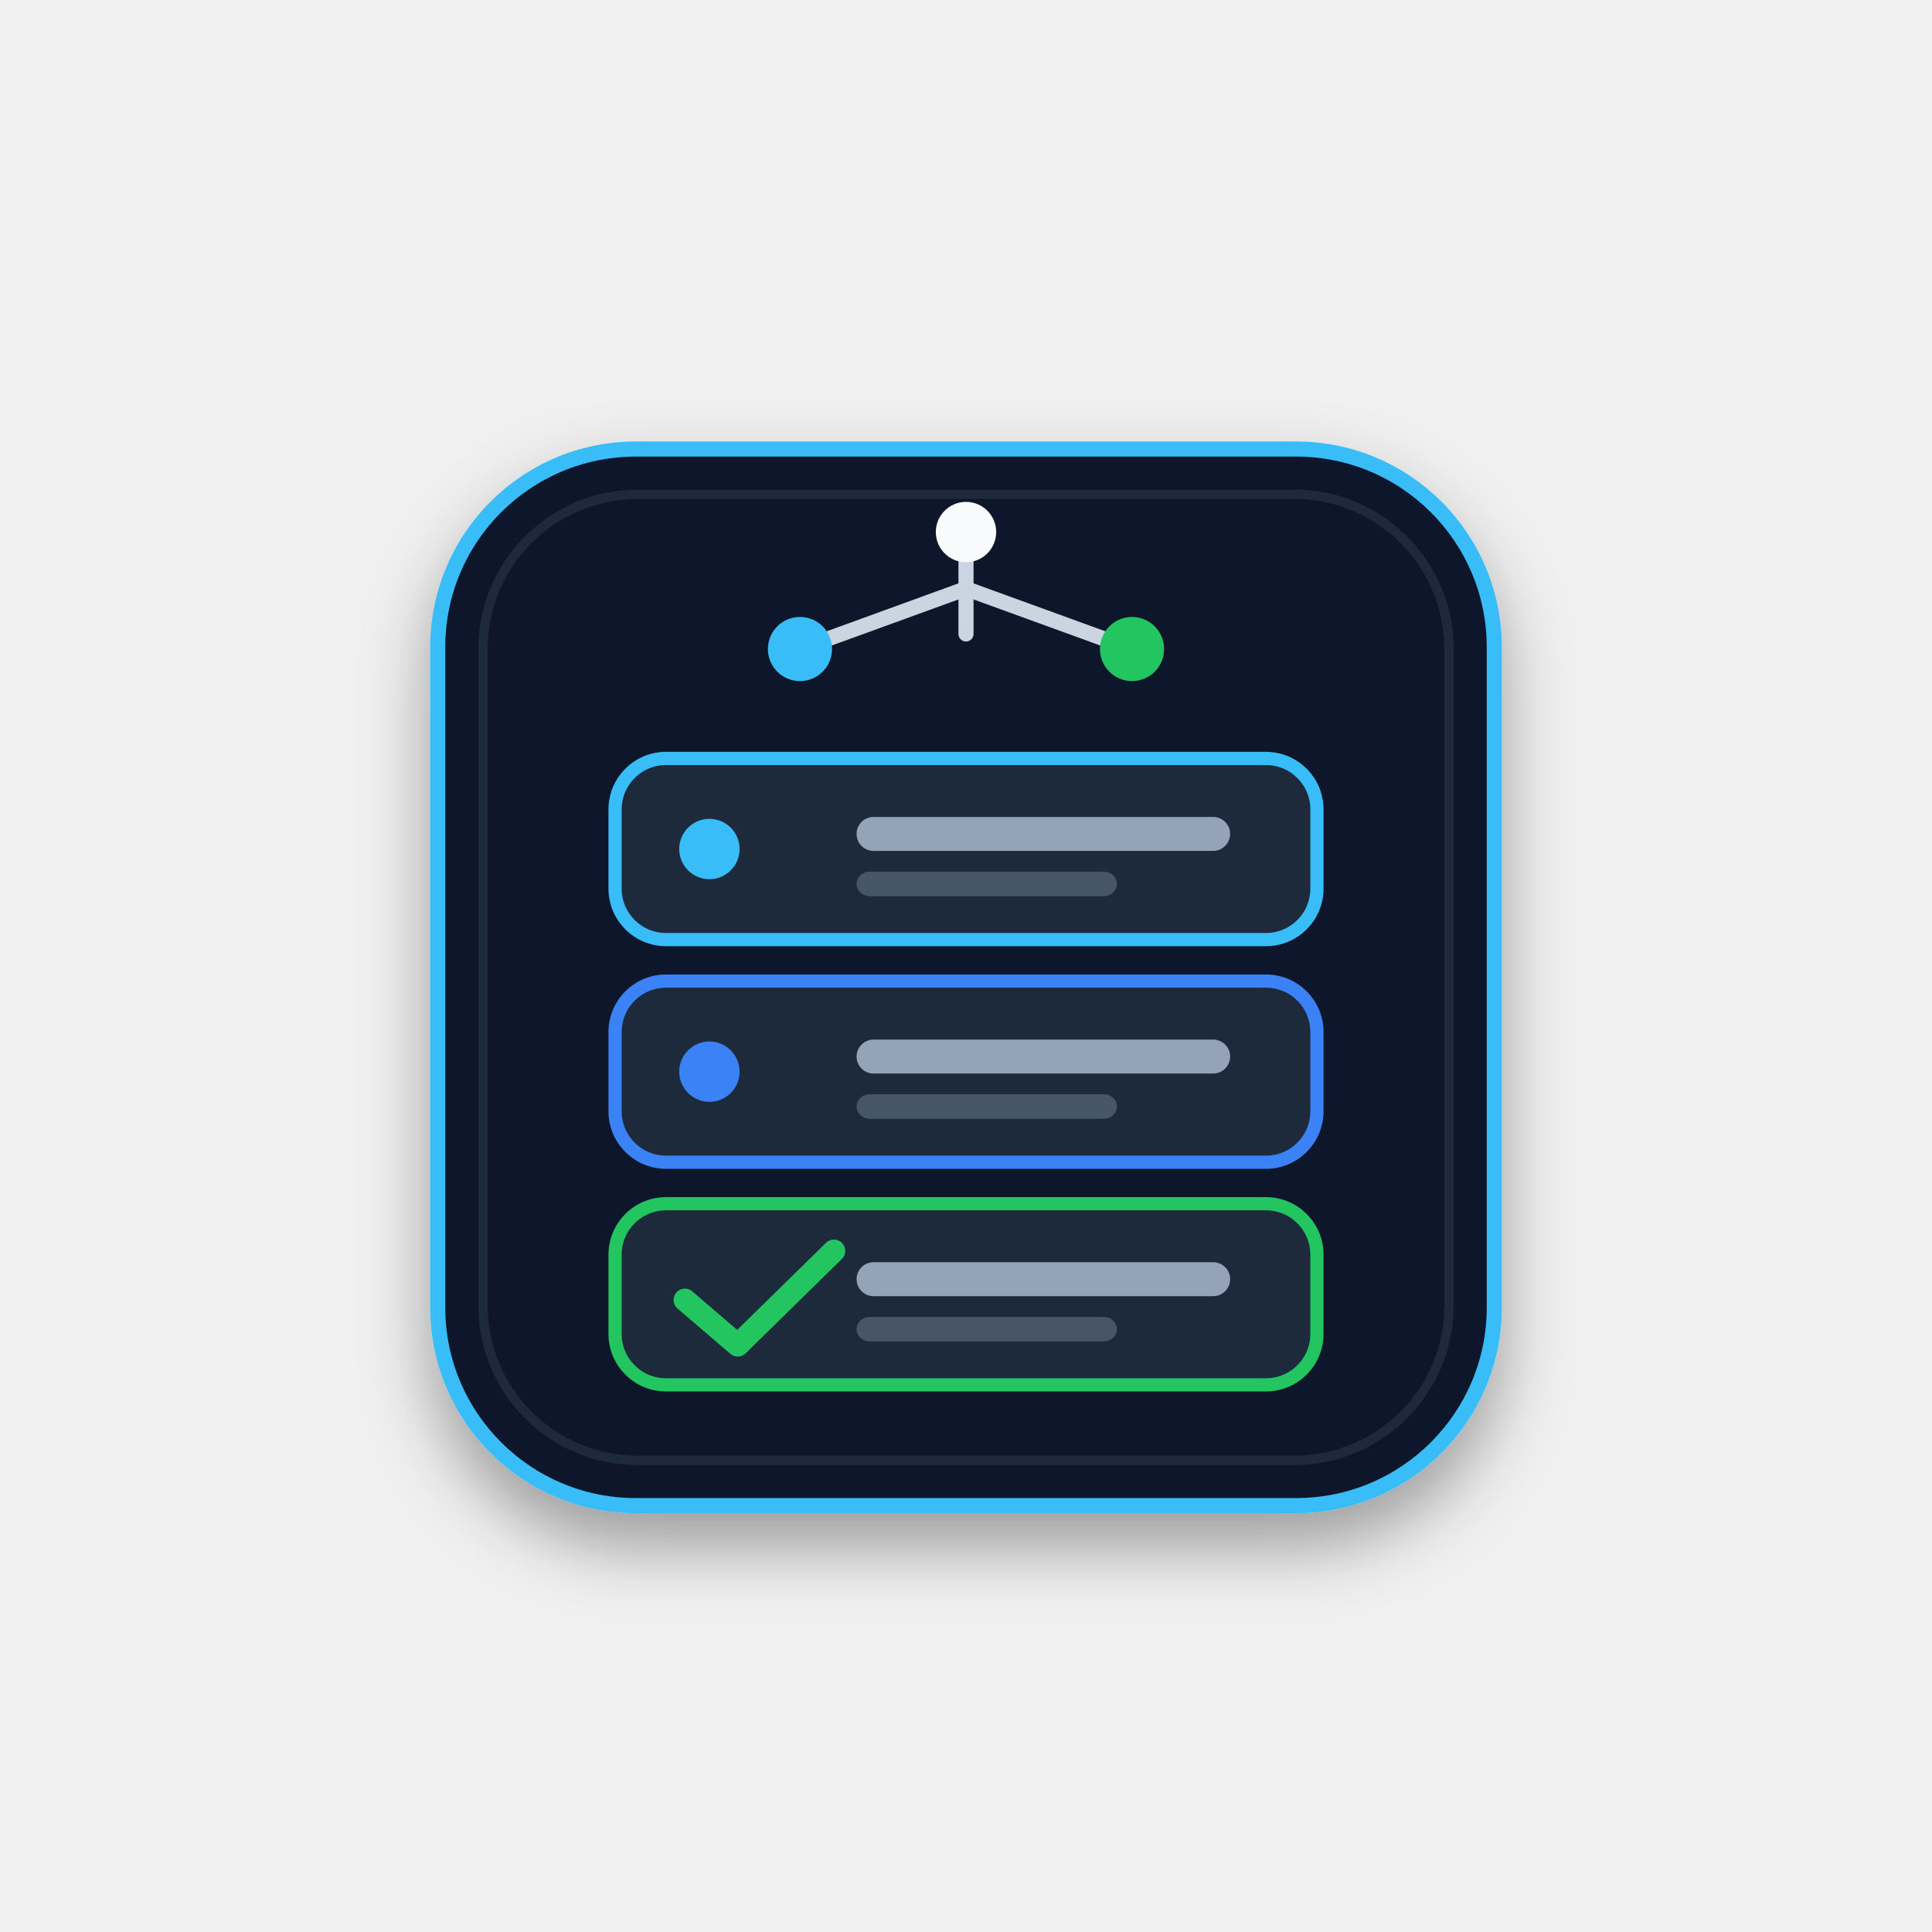
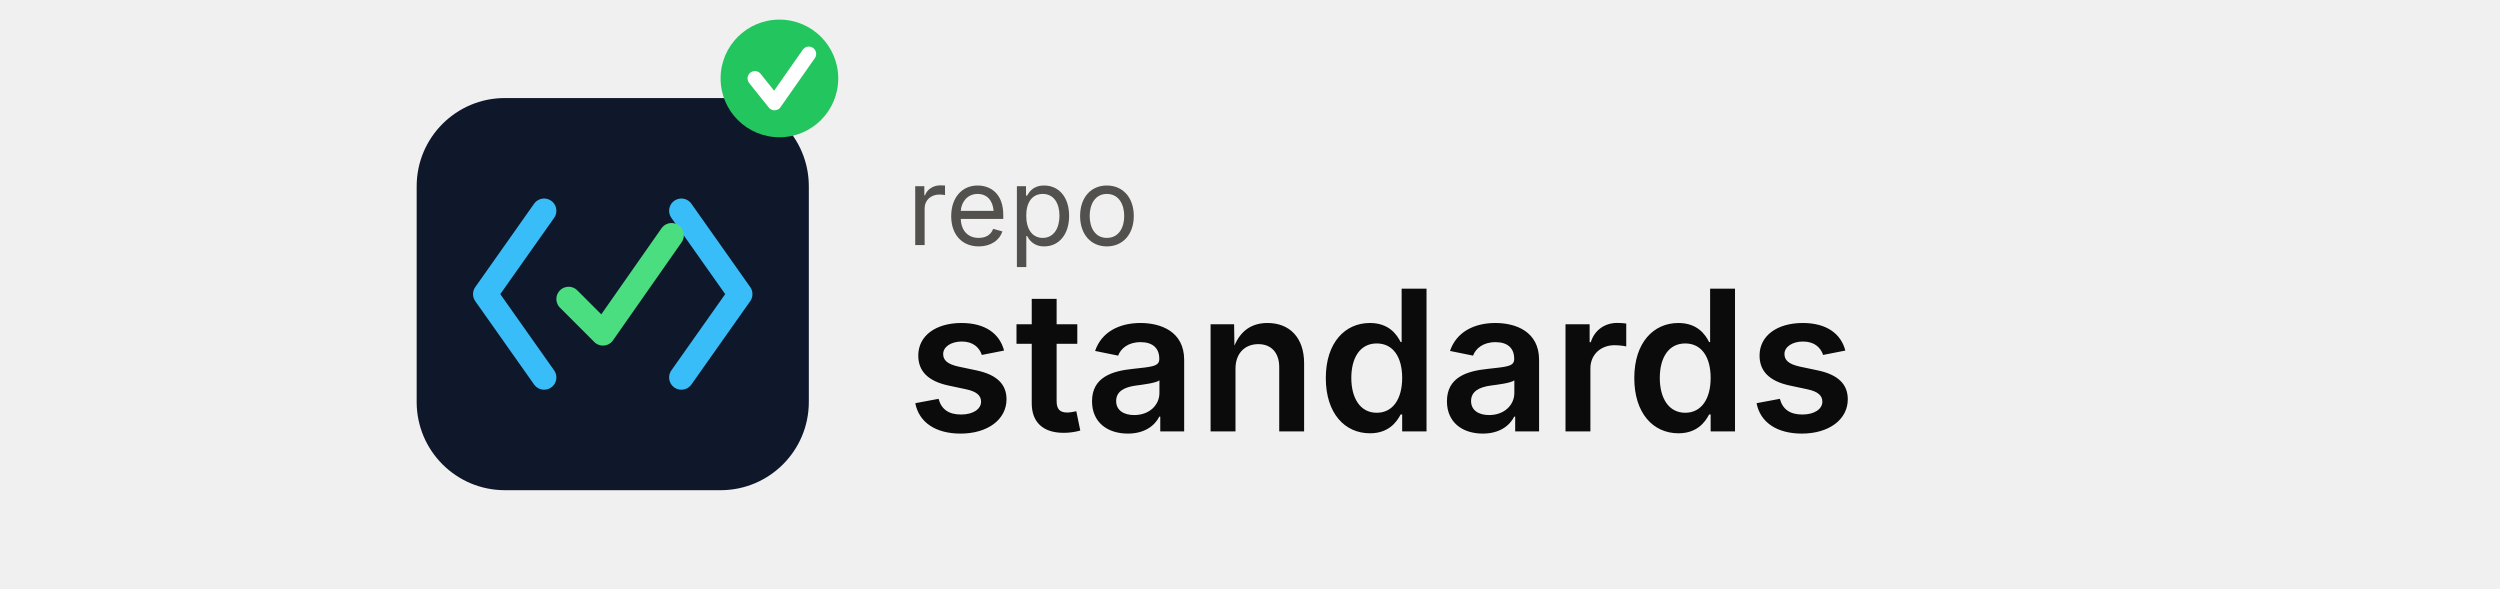
- <svg xmlns="http://www.w3.org/2000/svg" width="1024" height="1024" viewBox="0 0 1024 1024" role="img" aria-labelledby="title desc">
-   <defs>
-     <filter id="shadow" x="-20%" y="-20%" width="140%" height="140%">
-       <feDropShadow dx="0" dy="18" stdDeviation="18" flood-color="#000" flood-opacity="0.35" />
-     </filter>
-   </defs>
-   <rect x="0" y="0" width="1024" height="1024" fill="none" />
-   <g filter="url(#shadow)">
-     <rect x="232" y="238" width="560" height="560" rx="105" fill="#0F172A" stroke="#38BDF8" stroke-width="8" />
-     <rect x="256" y="262" width="512" height="512" rx="82" fill="none" stroke="#1E293B" stroke-width="5" />
-     <line x1="512" y1="292" x2="512" y2="336" stroke="#CBD5E1" stroke-width="8" stroke-linecap="round" />
-     <line x1="512" y1="312" x2="424" y2="344" stroke="#CBD5E1" stroke-width="8" stroke-linecap="round" />
-     <line x1="512" y1="312" x2="600" y2="344" stroke="#CBD5E1" stroke-width="8" stroke-linecap="round" />
-     <circle cx="512" cy="282" r="16" fill="#F8FAFC" />
-     <circle cx="424" cy="344" r="17" fill="#38BDF8" />
-     <circle cx="600" cy="344" r="17" fill="#22C55E" />
-     <g>
-       <rect x="326" y="402" width="372" height="96" rx="27" fill="#1E293B" stroke="#38BDF8" stroke-width="7" />
-       <circle cx="376" cy="450" r="16" fill="#38BDF8" />
-       <rect x="454" y="433" width="198" height="18" rx="9" fill="#94A3B8" />
-       <rect x="454" y="462" width="138" height="13" rx="7" fill="#475569" />
-     </g>
-     <g>
-       <rect x="326" y="520" width="372" height="96" rx="27" fill="#1E293B" stroke="#3B82F6" stroke-width="7" />
-       <circle cx="376" cy="568" r="16" fill="#3B82F6" />
-       <rect x="454" y="551" width="198" height="18" rx="9" fill="#94A3B8" />
-       <rect x="454" y="580" width="138" height="13" rx="7" fill="#475569" />
-     </g>
-     <g>
-       <rect x="326" y="638" width="372" height="96" rx="27" fill="#1E293B" stroke="#22C55E" stroke-width="7" />
-       <path d="M363 689 L391 713 L442 663" fill="none" stroke="#22C55E" stroke-width="12" stroke-linecap="round" stroke-linejoin="round" />
-       <rect x="454" y="669" width="198" height="18" rx="9" fill="#94A3B8" />
-       <rect x="454" y="698" width="138" height="13" rx="7" fill="#475569" />
-     </g>
-   </g>
+ <svg xmlns="http://www.w3.org/2000/svg" width="680" height="160" viewBox="0 0 340 120" role="img" aria-labelledby="title desc">
+   <rect x="0" y="20" width="80" height="80" rx="18" fill="#0f172a" />
+   <path d="M26 43 L14 60 L26 77" stroke="#38bdf8" stroke-width="5" fill="none" stroke-linecap="round" stroke-linejoin="round" />
+   <path d="M54 43 L66 60 L54 77" stroke="#38bdf8" stroke-width="5" fill="none" stroke-linecap="round" stroke-linejoin="round" />
+   <path d="M31 61 L38 68 L52 48" stroke="#4ade80" stroke-width="5" fill="none" stroke-linecap="round" stroke-linejoin="round" />
+   <circle cx="74" cy="16" r="12" fill="#22c55e" />
+   <path d="M69 16 L73 21 L80 11" stroke="#ffffff" stroke-width="3" fill="none" stroke-linecap="round" stroke-linejoin="round" />
+   <text x="100" y="50" fill="#52514e" font-family="Anthropic Sans, -apple-system, BlinkMacSystemFont, Segoe UI, sans-serif" font-size="22" font-weight="400">repo</text>
+   <text x="100" y="88" fill="#0b0b0b" font-family="Anthropic Sans, -apple-system, BlinkMacSystemFont, Segoe UI, sans-serif" font-size="40" font-weight="600">standards</text>
</svg>
